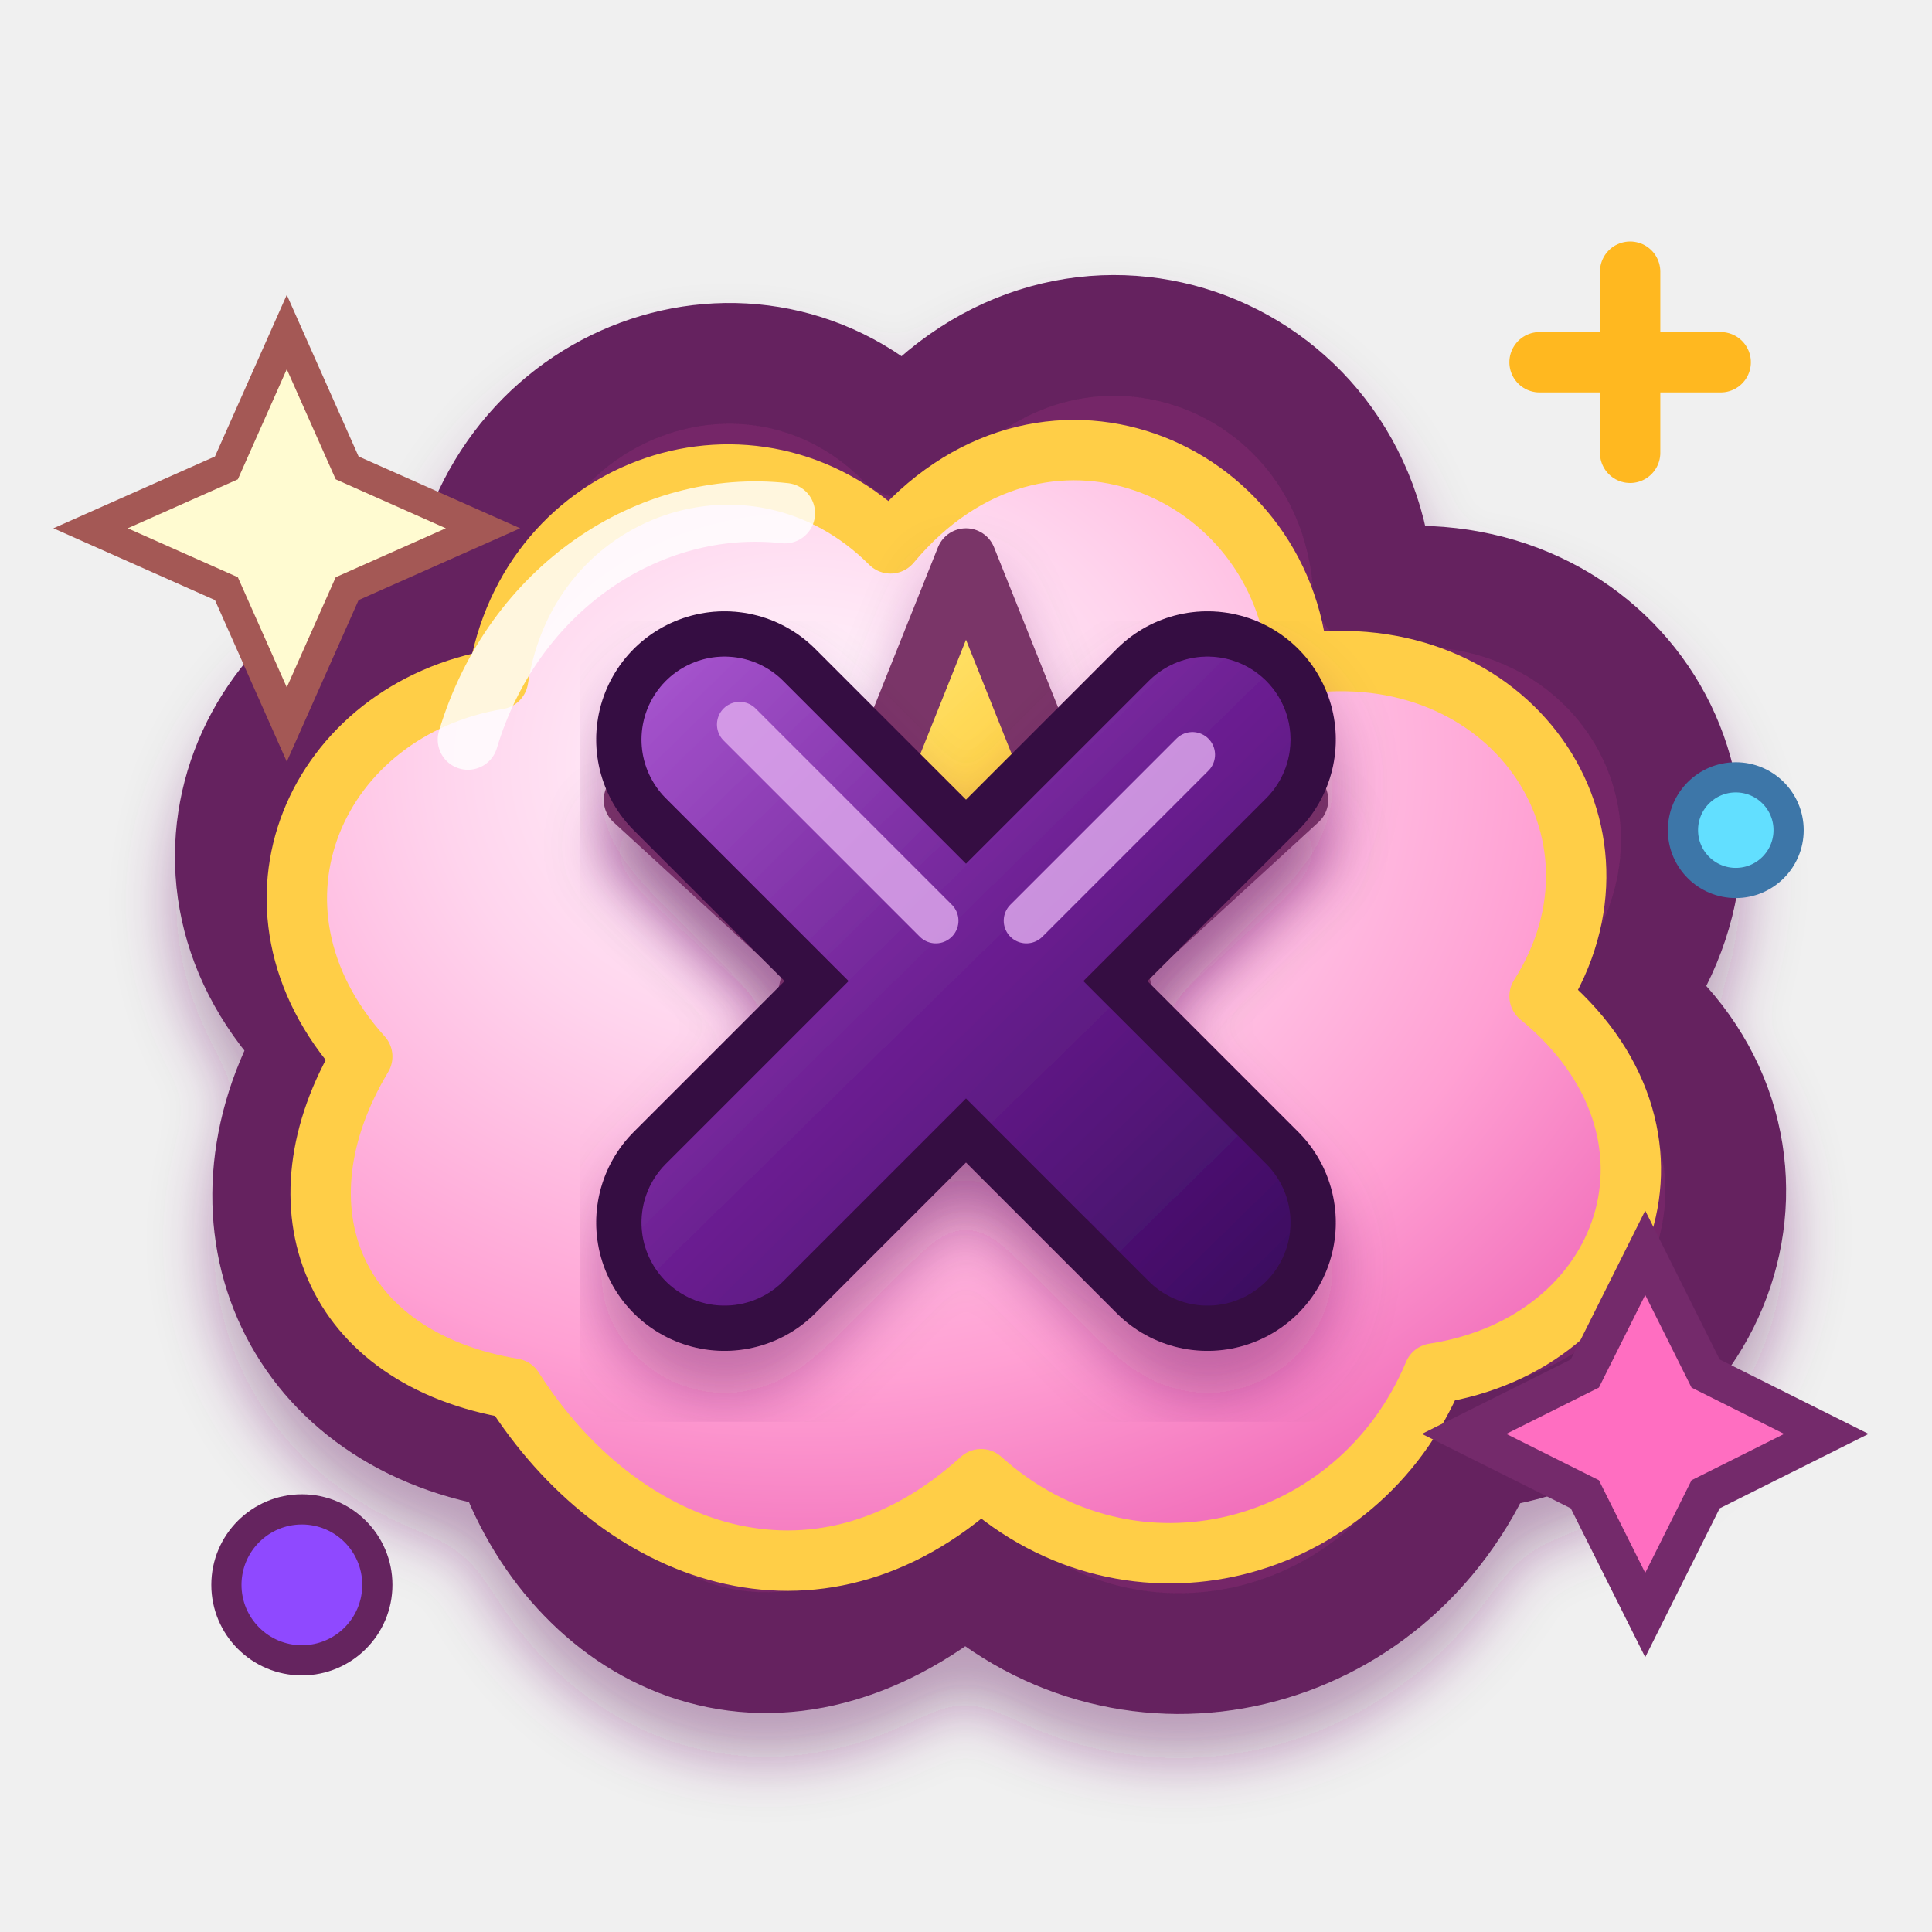
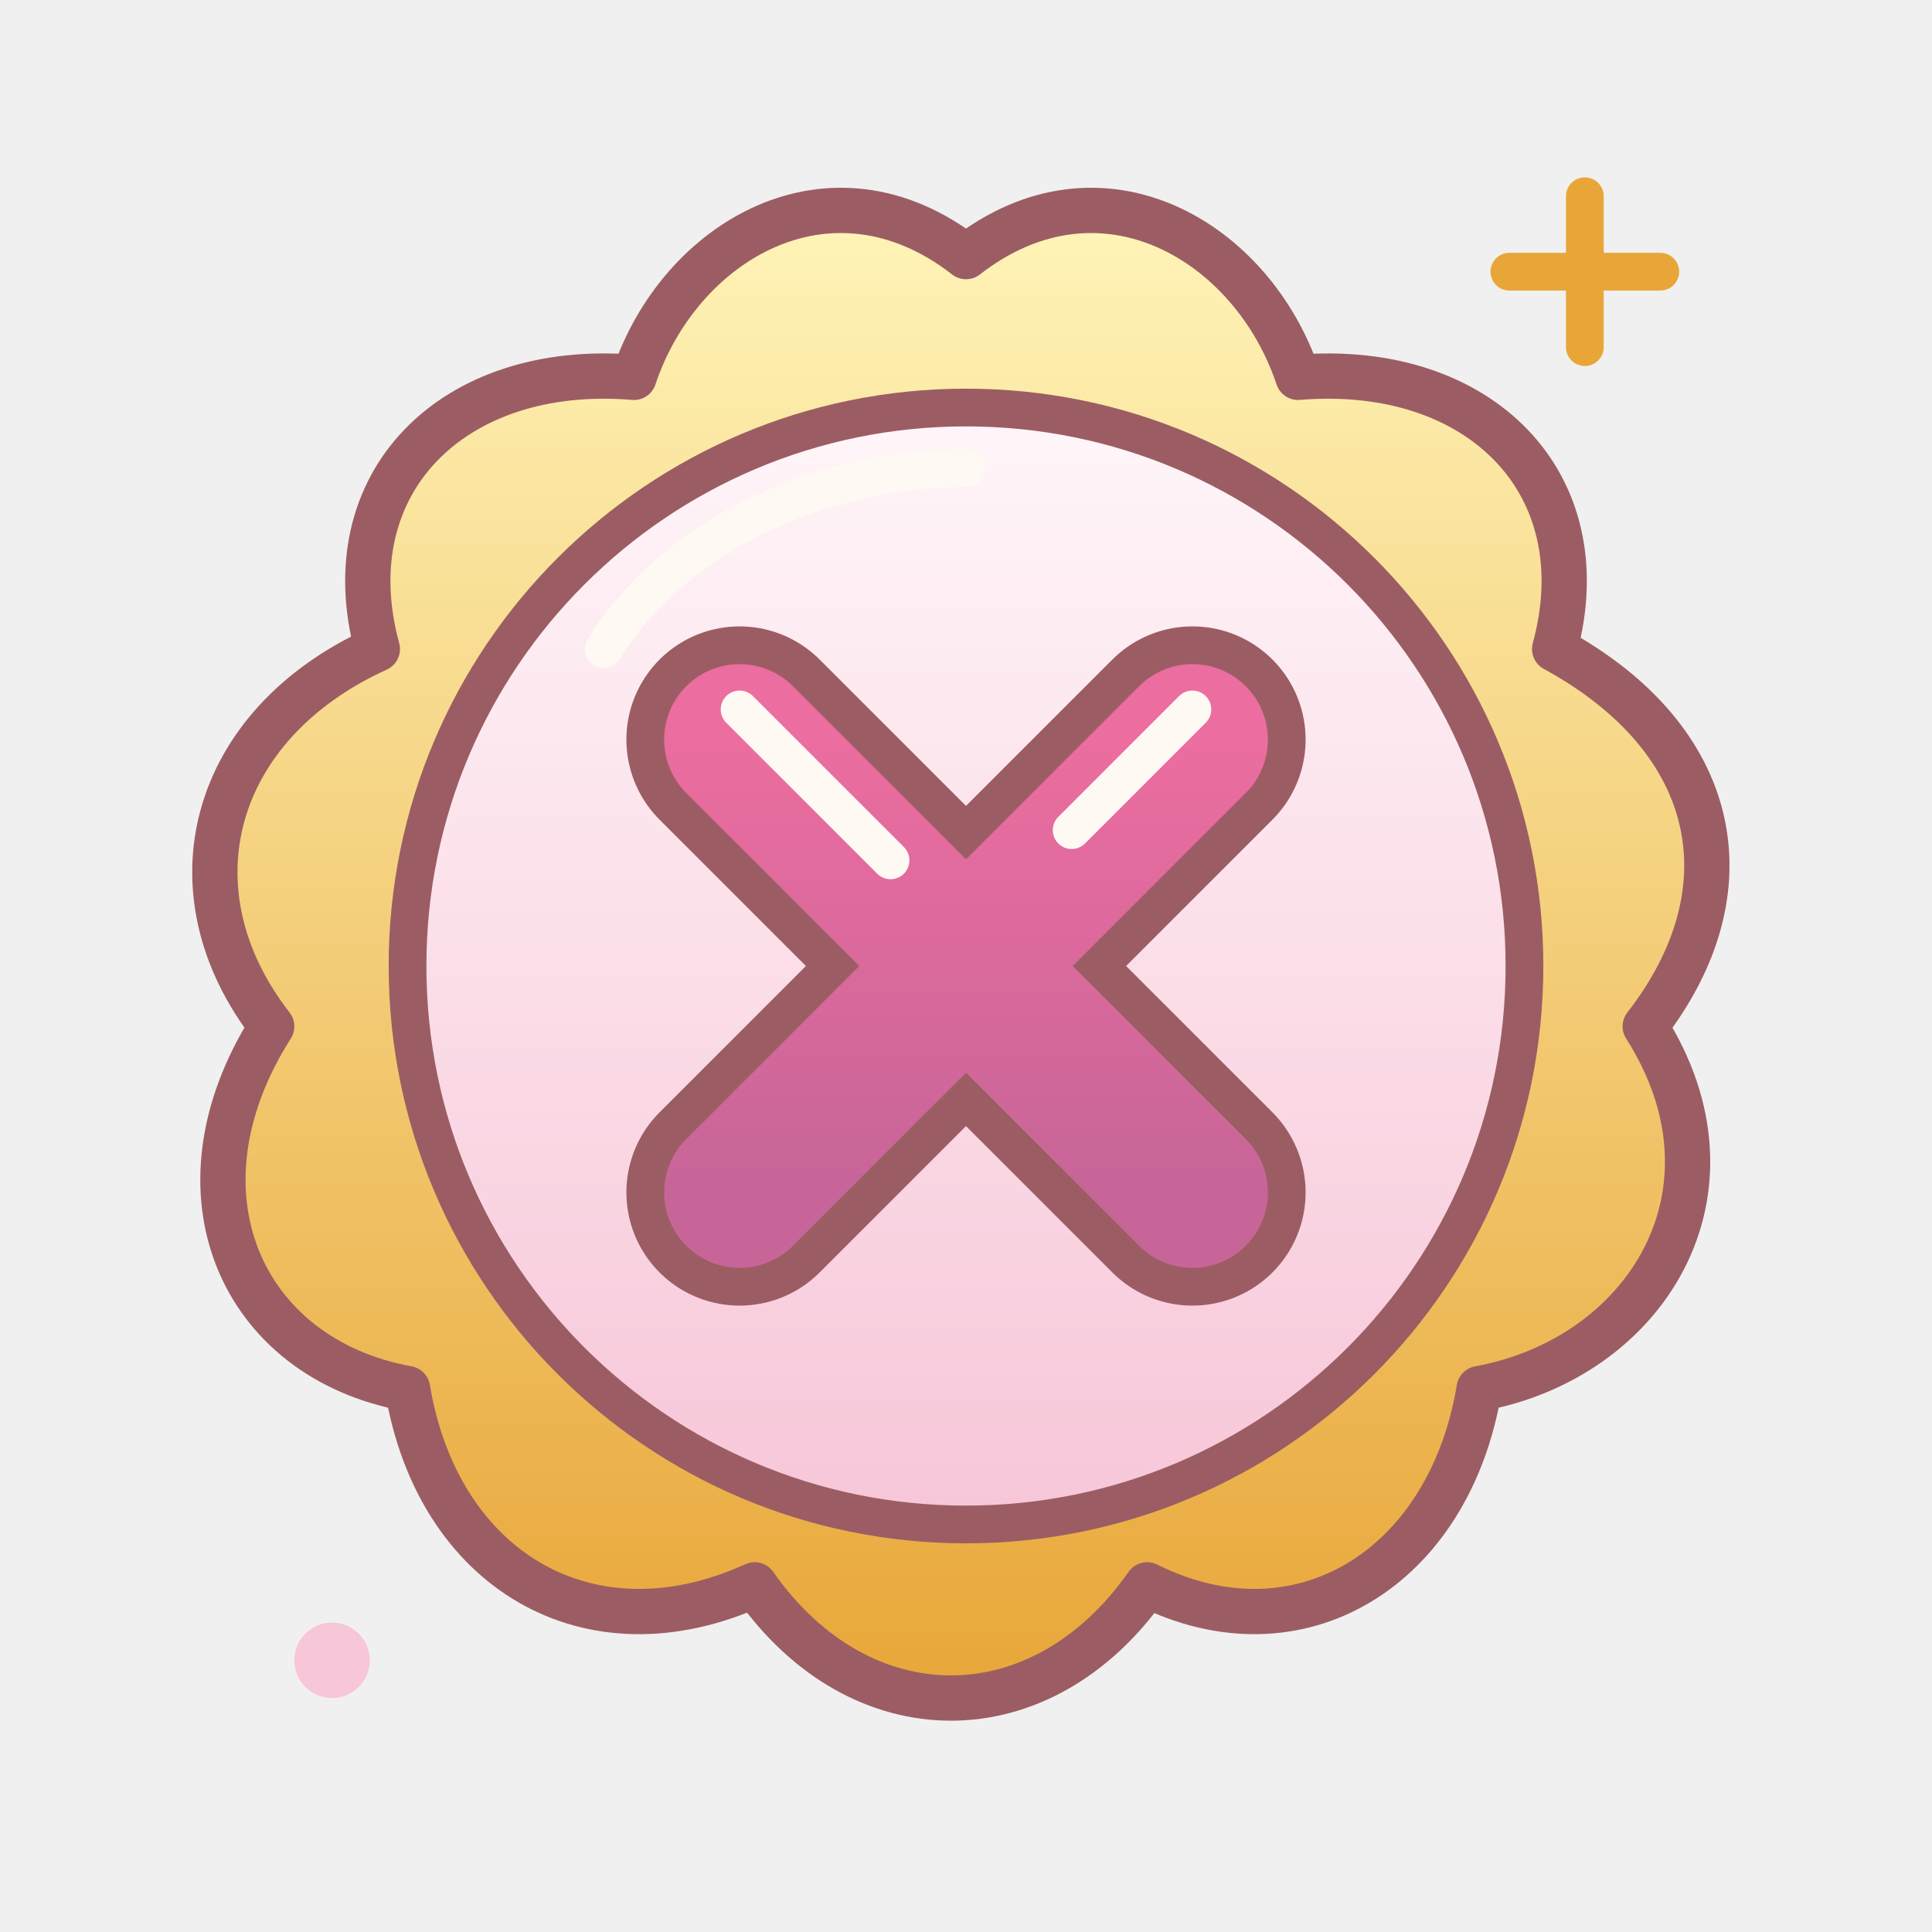
<svg xmlns="http://www.w3.org/2000/svg" viewBox="0 0 128 128" role="img" aria-labelledby="title desc">
  <defs>
-     <radialGradient id="cloud" cx="38%" cy="28%" r="78%">
-       <stop stop-color="#FFFBFF" />
-       <stop offset="0.35" stop-color="#FFD4ED" />
-       <stop offset="0.72" stop-color="#FFA0D3" />
-       <stop offset="1" stop-color="#F06AB8" />
-     </radialGradient>
-     <linearGradient id="gold" x1="41" y1="37" x2="83" y2="83" gradientUnits="userSpaceOnUse">
-       <stop stop-color="#FFFBD1" />
-       <stop offset="0.28" stop-color="#FFE36A" />
-       <stop offset="0.62" stop-color="#FFBE26" />
-       <stop offset="1" stop-color="#E68310" />
+     <linearGradient id="gold" x2="0" y2="1">
+       <stop stop-color="#FFF4B8" />
+       <stop offset="1" stop-color="#E8A638" />
    </linearGradient>
-     <linearGradient id="purple" x1="43" y1="43" x2="85" y2="86" gradientUnits="userSpaceOnUse">
-       <stop stop-color="#A957D1" />
-       <stop offset="0.5" stop-color="#6B1F91" />
-       <stop offset="1" stop-color="#3A0B5E" />
+     <linearGradient id="rose" x2="0" y2="1">
+       <stop stop-color="#FFF6F9" />
+       <stop offset="1" stop-color="#F7C6D8" />
    </linearGradient>
-     <filter id="shadow" x="-30%" y="-30%" width="170%" height="170%">
-       <feDropShadow dx="0" dy="3" stdDeviation="2" flood-color="#671F65" flood-opacity="0.4" />
-     </filter>
+     <linearGradient id="cross" x2="0" y2="1">
+       <stop stop-color="#EC6D9F" />
+       <stop offset="1" stop-color="#C76598" />
+     </linearGradient>
  </defs>
-   <path d="M34 96C20 94 14 81 21 69C10 58 17 42 31 40C33 25 50 19 60 29C71 16 90 23 91 39C107 37 117 53 108 66C120 76 114 94 98 96C92 110 75 114 64 104C51 115 38 108 34 96Z" fill="#742567" stroke="#65245F" stroke-width="8" stroke-linejoin="round" filter="url(#shadow)" />
-   <path d="M34 92C22 90 18 80 24 70C15 60 21 47 33 45C35 32 50 27 59 36C69 24 85 31 86 44C100 42 109 55 102 66C113 75 108 89 95 91C90 103 75 107 65 98C54 108 41 103 34 92Z" fill="url(#cloud)" stroke="#FFCE47" stroke-width="4" stroke-linejoin="round" />
-   <path d="M64 37L70 52L86 53L74 64L77 80L64 72L50 80L54 64L42 53L58 52Z" fill="url(#gold)" stroke="#7A3567" stroke-width="4" stroke-linejoin="round" filter="url(#shadow)" />
-   <g filter="url(#shadow)">
-     <path d="M48 49L80 81M80 49L48 81" stroke="#350942" stroke-width="17" stroke-linecap="round" />
-     <path d="M48 49L80 81M80 49L48 81" stroke="url(#purple)" stroke-width="11" stroke-linecap="round" />
-     <path d="M49 48L62 61M79 50L68 61" stroke="#DFA9EE" stroke-width="3" stroke-linecap="round" opacity="0.82" />
+   <g stroke="#9B5D63" stroke-width="3" stroke-linejoin="round">
+     <path d="M64 17C73 10 83 16 86 25C98 24 106 32 103 43C114 49 116 59 109 68C116 79 109 90 98 92C96 104 86 110 76 105C69 115 57 115 50 105C39 110 29 104 27 92C16 90 11 79 18 68C11 59 14 48 25 43C22 32 30 24 42 25C45 16 55 10 64 17Z" fill="url(#gold)" />
+     <circle cx="64" cy="64" r="37" fill="url(#rose)" stroke-width="2.5" />
  </g>
-   <path d="M31 49C34 39 43 33 52 34" fill="none" stroke="#FFFFFF" stroke-width="4" stroke-linecap="round" opacity="0.82" />
-   <path d="M19 22L23 31L32 35L23 39L19 48L15 39L6 35L15 31Z" fill="url(#gold)" stroke="#A45855" stroke-width="2" />
-   <path d="M108 18V30M102 24H114" stroke="#FFB820" stroke-width="4" stroke-linecap="round" />
-   <path d="M109 83L113 91L121 95L113 99L109 107L105 99L97 95L105 91Z" fill="#FF6EC1" stroke="#742A6B" stroke-width="2.5" />
-   <circle cx="20" cy="105" r="5" fill="#8F49FF" stroke="#65245F" stroke-width="2" />
-   <circle cx="115" cy="55" r="3.5" fill="#62DFFF" stroke="#3D76A8" stroke-width="2" />
+   <g fill="none" stroke-linecap="round">
+     <path d="M49 49L79 79M79 49L49 79" stroke="#9B5D63" stroke-width="15" />
+     <path d="M49 49L79 79M79 49L49 79" stroke="url(#cross)" stroke-width="10" />
+     <path d="M40 43C45 35 55 31 64 31M49 47L59 57M79 47L71 55" stroke="#FFF9F3" stroke-width="2.5" />
+   </g>
+   <path d="M105 13V23M100 18H110" stroke="#E8A638" stroke-width="2.5" stroke-linecap="round" />
+   <circle cx="22" cy="110" r="2.5" fill="#F7C6D8" />
</svg>
